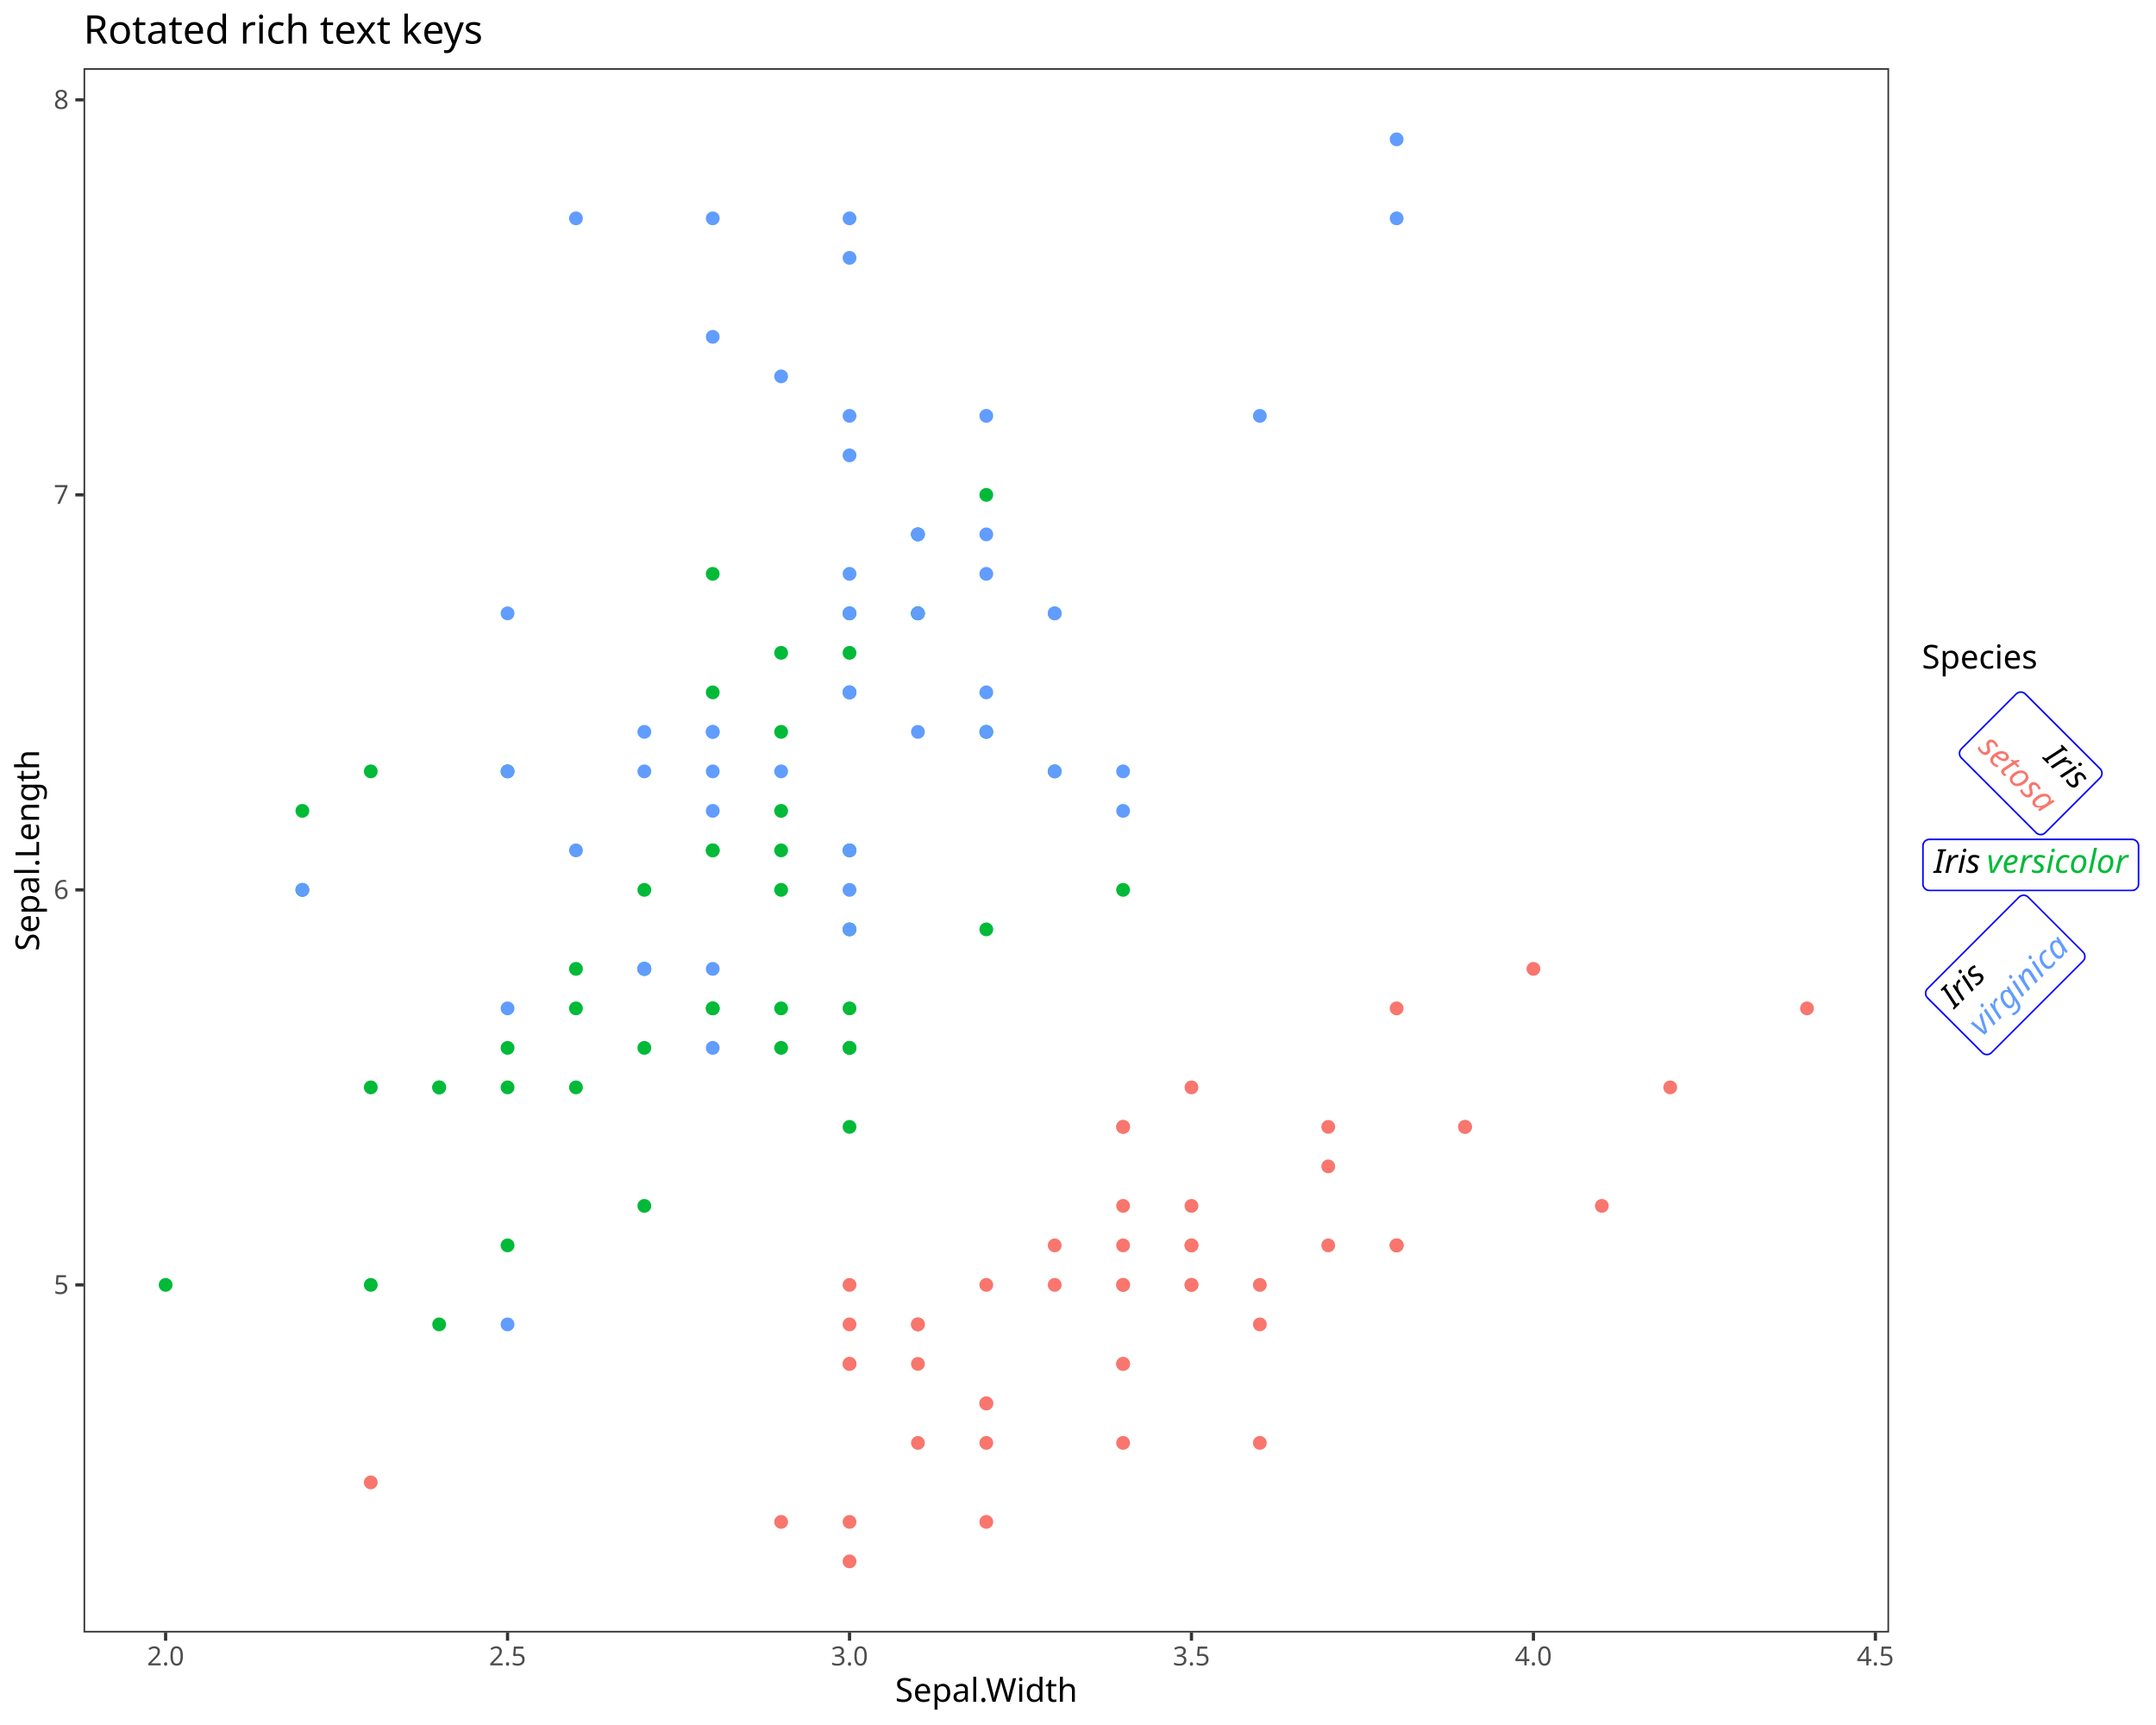
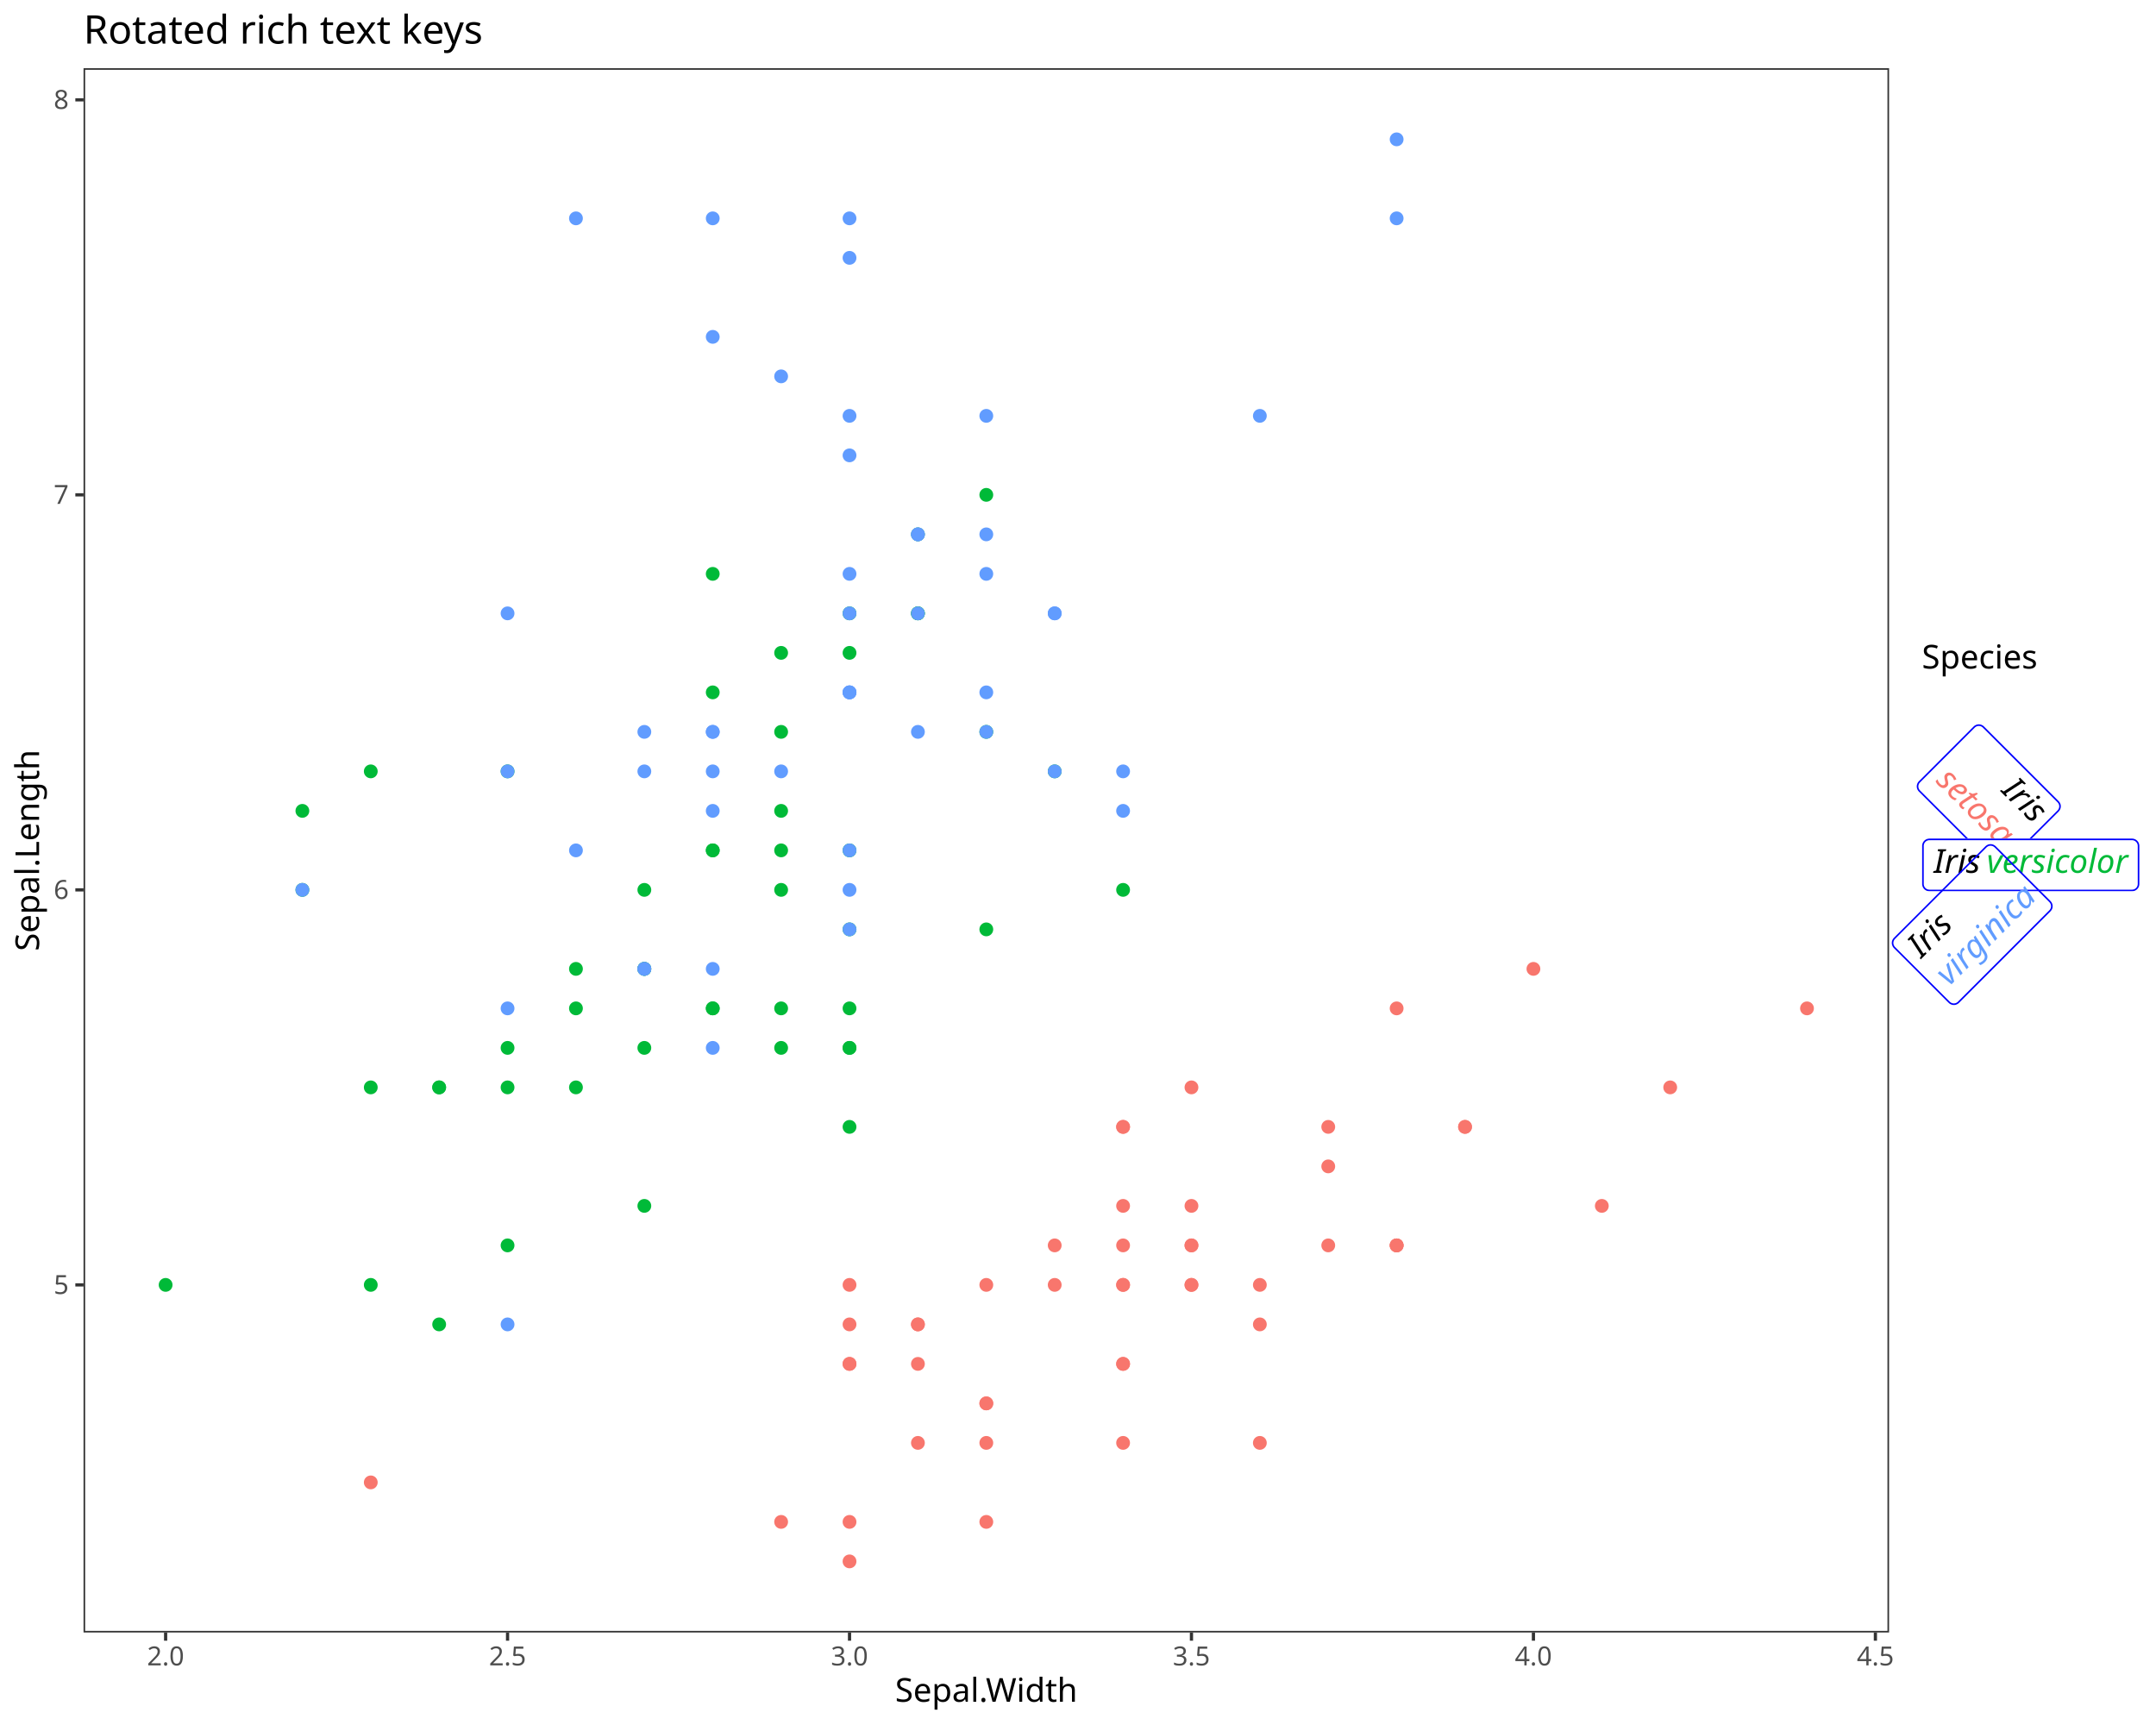
<svg xmlns="http://www.w3.org/2000/svg" class="svglite" data-engine-version="2.0" width="720.00pt" height="576.00pt" viewBox="0 0 720.00 576.00">
  <defs>
    <style type="text/css">
    .svglite line, .svglite polyline, .svglite polygon, .svglite path, .svglite rect, .svglite circle {
      fill: none;
      stroke: #000000;
      stroke-linecap: round;
      stroke-linejoin: round;
      stroke-miterlimit: 10.00;
    }
  </style>
  </defs>
  <rect width="100%" height="100%" style="stroke: none; fill: #FFFFFF;" />
  <defs>
    <clipPath id="cpMC4wMHw3MjAuMDB8MC4wMHw1NzYuMDA=">
      <rect x="0.00" y="0.00" width="720.00" height="576.00" />
    </clipPath>
  </defs>
  <g clip-path="url(#cpMC4wMHw3MjAuMDB8MC4wMHw1NzYuMDA=)">
    <rect x="0.00" y="0.00" width="720.00" height="576.00" style="stroke-width: 1.07; stroke: #FFFFFF; fill: #FFFFFF;" />
  </g>
  <defs>
    <clipPath id="cpMjcuOTB8NjMwLjg1fDIyLjc4fDU0NS4xMQ==">
      <rect x="27.90" y="22.78" width="602.96" height="522.33" />
    </clipPath>
  </defs>
  <g clip-path="url(#cpMjcuOTB8NjMwLjg1fDIyLjc4fDU0NS4xMQ==)">
    <rect x="27.90" y="22.78" width="602.96" height="522.33" style="stroke-width: 1.07; stroke: none; fill: #FFFFFF;" />
    <circle cx="397.89" cy="415.85" r="1.95" style="stroke-width: 0.71; stroke: #F8766D; fill: #F8766D;" />
    <circle cx="283.70" cy="442.23" r="1.95" style="stroke-width: 0.71; stroke: #F8766D; fill: #F8766D;" />
    <circle cx="329.38" cy="468.61" r="1.95" style="stroke-width: 0.71; stroke: #F8766D; fill: #F8766D;" />
    <circle cx="306.54" cy="481.80" r="1.95" style="stroke-width: 0.71; stroke: #F8766D; fill: #F8766D;" />
    <circle cx="420.73" cy="429.04" r="1.95" style="stroke-width: 0.71; stroke: #F8766D; fill: #F8766D;" />
    <circle cx="489.25" cy="376.28" r="1.95" style="stroke-width: 0.71; stroke: #F8766D; fill: #F8766D;" />
    <circle cx="375.06" cy="481.80" r="1.95" style="stroke-width: 0.71; stroke: #F8766D; fill: #F8766D;" />
    <circle cx="375.06" cy="429.04" r="1.95" style="stroke-width: 0.71; stroke: #F8766D; fill: #F8766D;" />
    <circle cx="260.86" cy="508.18" r="1.95" style="stroke-width: 0.71; stroke: #F8766D; fill: #F8766D;" />
    <circle cx="306.54" cy="442.23" r="1.95" style="stroke-width: 0.71; stroke: #F8766D; fill: #F8766D;" />
    <circle cx="443.57" cy="376.28" r="1.95" style="stroke-width: 0.71; stroke: #F8766D; fill: #F8766D;" />
    <circle cx="375.06" cy="455.42" r="1.95" style="stroke-width: 0.71; stroke: #F8766D; fill: #F8766D;" />
    <circle cx="283.70" cy="455.42" r="1.95" style="stroke-width: 0.71; stroke: #F8766D; fill: #F8766D;" />
    <circle cx="283.70" cy="521.37" r="1.95" style="stroke-width: 0.71; stroke: #F8766D; fill: #F8766D;" />
    <circle cx="512.09" cy="323.52" r="1.95" style="stroke-width: 0.71; stroke: #F8766D; fill: #F8766D;" />
    <circle cx="603.45" cy="336.71" r="1.95" style="stroke-width: 0.71; stroke: #F8766D; fill: #F8766D;" />
    <circle cx="489.25" cy="376.28" r="1.95" style="stroke-width: 0.71; stroke: #F8766D; fill: #F8766D;" />
    <circle cx="397.89" cy="415.85" r="1.95" style="stroke-width: 0.71; stroke: #F8766D; fill: #F8766D;" />
    <circle cx="466.41" cy="336.71" r="1.95" style="stroke-width: 0.71; stroke: #F8766D; fill: #F8766D;" />
    <circle cx="466.41" cy="415.85" r="1.95" style="stroke-width: 0.71; stroke: #F8766D; fill: #F8766D;" />
    <circle cx="375.06" cy="376.28" r="1.95" style="stroke-width: 0.71; stroke: #F8766D; fill: #F8766D;" />
    <circle cx="443.57" cy="415.85" r="1.95" style="stroke-width: 0.71; stroke: #F8766D; fill: #F8766D;" />
    <circle cx="420.73" cy="481.80" r="1.95" style="stroke-width: 0.71; stroke: #F8766D; fill: #F8766D;" />
    <circle cx="352.22" cy="415.85" r="1.95" style="stroke-width: 0.71; stroke: #F8766D; fill: #F8766D;" />
    <circle cx="375.06" cy="455.42" r="1.95" style="stroke-width: 0.71; stroke: #F8766D; fill: #F8766D;" />
    <circle cx="283.70" cy="429.04" r="1.95" style="stroke-width: 0.71; stroke: #F8766D; fill: #F8766D;" />
    <circle cx="375.06" cy="429.04" r="1.95" style="stroke-width: 0.71; stroke: #F8766D; fill: #F8766D;" />
    <circle cx="397.89" cy="402.66" r="1.95" style="stroke-width: 0.71; stroke: #F8766D; fill: #F8766D;" />
    <circle cx="375.06" cy="402.66" r="1.95" style="stroke-width: 0.71; stroke: #F8766D; fill: #F8766D;" />
    <circle cx="329.38" cy="468.61" r="1.95" style="stroke-width: 0.71; stroke: #F8766D; fill: #F8766D;" />
    <circle cx="306.54" cy="455.42" r="1.95" style="stroke-width: 0.71; stroke: #F8766D; fill: #F8766D;" />
    <circle cx="375.06" cy="376.28" r="1.95" style="stroke-width: 0.71; stroke: #F8766D; fill: #F8766D;" />
    <circle cx="534.93" cy="402.66" r="1.95" style="stroke-width: 0.71; stroke: #F8766D; fill: #F8766D;" />
    <circle cx="557.77" cy="363.09" r="1.95" style="stroke-width: 0.71; stroke: #F8766D; fill: #F8766D;" />
    <circle cx="306.54" cy="442.23" r="1.95" style="stroke-width: 0.71; stroke: #F8766D; fill: #F8766D;" />
    <circle cx="329.38" cy="429.04" r="1.95" style="stroke-width: 0.71; stroke: #F8766D; fill: #F8766D;" />
    <circle cx="397.89" cy="363.09" r="1.95" style="stroke-width: 0.71; stroke: #F8766D; fill: #F8766D;" />
    <circle cx="420.73" cy="442.23" r="1.95" style="stroke-width: 0.71; stroke: #F8766D; fill: #F8766D;" />
    <circle cx="283.70" cy="508.18" r="1.95" style="stroke-width: 0.71; stroke: #F8766D; fill: #F8766D;" />
    <circle cx="375.06" cy="415.85" r="1.95" style="stroke-width: 0.71; stroke: #F8766D; fill: #F8766D;" />
    <circle cx="397.89" cy="429.04" r="1.95" style="stroke-width: 0.71; stroke: #F8766D; fill: #F8766D;" />
    <circle cx="123.82" cy="494.99" r="1.95" style="stroke-width: 0.71; stroke: #F8766D; fill: #F8766D;" />
    <circle cx="329.38" cy="508.18" r="1.95" style="stroke-width: 0.71; stroke: #F8766D; fill: #F8766D;" />
    <circle cx="397.89" cy="429.04" r="1.95" style="stroke-width: 0.71; stroke: #F8766D; fill: #F8766D;" />
    <circle cx="466.41" cy="415.85" r="1.95" style="stroke-width: 0.71; stroke: #F8766D; fill: #F8766D;" />
    <circle cx="283.70" cy="455.42" r="1.95" style="stroke-width: 0.71; stroke: #F8766D; fill: #F8766D;" />
    <circle cx="466.41" cy="415.85" r="1.95" style="stroke-width: 0.71; stroke: #F8766D; fill: #F8766D;" />
    <circle cx="329.38" cy="481.80" r="1.95" style="stroke-width: 0.71; stroke: #F8766D; fill: #F8766D;" />
    <circle cx="443.57" cy="389.47" r="1.95" style="stroke-width: 0.71; stroke: #F8766D; fill: #F8766D;" />
    <circle cx="352.22" cy="429.04" r="1.95" style="stroke-width: 0.71; stroke: #F8766D; fill: #F8766D;" />
    <circle cx="329.38" cy="165.24" r="1.95" style="stroke-width: 0.71; stroke: #00BA38; fill: #00BA38;" />
    <circle cx="329.38" cy="244.38" r="1.95" style="stroke-width: 0.71; stroke: #00BA38; fill: #00BA38;" />
    <circle cx="306.54" cy="178.43" r="1.95" style="stroke-width: 0.71; stroke: #00BA38; fill: #00BA38;" />
    <circle cx="123.82" cy="363.09" r="1.95" style="stroke-width: 0.71; stroke: #00BA38; fill: #00BA38;" />
    <circle cx="238.02" cy="231.19" r="1.95" style="stroke-width: 0.71; stroke: #00BA38; fill: #00BA38;" />
    <circle cx="238.02" cy="336.71" r="1.95" style="stroke-width: 0.71; stroke: #00BA38; fill: #00BA38;" />
    <circle cx="352.22" cy="257.57" r="1.95" style="stroke-width: 0.71; stroke: #00BA38; fill: #00BA38;" />
    <circle cx="146.66" cy="442.23" r="1.95" style="stroke-width: 0.71; stroke: #00BA38; fill: #00BA38;" />
    <circle cx="260.86" cy="218.00" r="1.95" style="stroke-width: 0.71; stroke: #00BA38; fill: #00BA38;" />
    <circle cx="215.18" cy="402.66" r="1.95" style="stroke-width: 0.71; stroke: #00BA38; fill: #00BA38;" />
    <circle cx="55.31" cy="429.04" r="1.95" style="stroke-width: 0.71; stroke: #00BA38; fill: #00BA38;" />
    <circle cx="283.70" cy="310.33" r="1.95" style="stroke-width: 0.71; stroke: #00BA38; fill: #00BA38;" />
    <circle cx="100.98" cy="297.14" r="1.95" style="stroke-width: 0.71; stroke: #00BA38; fill: #00BA38;" />
    <circle cx="260.86" cy="283.95" r="1.95" style="stroke-width: 0.71; stroke: #00BA38; fill: #00BA38;" />
    <circle cx="260.86" cy="349.90" r="1.95" style="stroke-width: 0.71; stroke: #00BA38; fill: #00BA38;" />
    <circle cx="306.54" cy="204.81" r="1.95" style="stroke-width: 0.71; stroke: #00BA38; fill: #00BA38;" />
    <circle cx="283.70" cy="349.90" r="1.95" style="stroke-width: 0.71; stroke: #00BA38; fill: #00BA38;" />
    <circle cx="215.18" cy="323.52" r="1.95" style="stroke-width: 0.71; stroke: #00BA38; fill: #00BA38;" />
    <circle cx="100.98" cy="270.76" r="1.95" style="stroke-width: 0.71; stroke: #00BA38; fill: #00BA38;" />
    <circle cx="169.50" cy="349.90" r="1.95" style="stroke-width: 0.71; stroke: #00BA38; fill: #00BA38;" />
    <circle cx="329.38" cy="310.33" r="1.95" style="stroke-width: 0.71; stroke: #00BA38; fill: #00BA38;" />
    <circle cx="238.02" cy="283.95" r="1.95" style="stroke-width: 0.71; stroke: #00BA38; fill: #00BA38;" />
    <circle cx="169.50" cy="257.57" r="1.95" style="stroke-width: 0.71; stroke: #00BA38; fill: #00BA38;" />
    <circle cx="238.02" cy="283.95" r="1.95" style="stroke-width: 0.71; stroke: #00BA38; fill: #00BA38;" />
    <circle cx="260.86" cy="244.38" r="1.95" style="stroke-width: 0.71; stroke: #00BA38; fill: #00BA38;" />
    <circle cx="283.70" cy="218.00" r="1.95" style="stroke-width: 0.71; stroke: #00BA38; fill: #00BA38;" />
    <circle cx="238.02" cy="191.62" r="1.95" style="stroke-width: 0.71; stroke: #00BA38; fill: #00BA38;" />
    <circle cx="283.70" cy="204.81" r="1.95" style="stroke-width: 0.71; stroke: #00BA38; fill: #00BA38;" />
    <circle cx="260.86" cy="297.14" r="1.95" style="stroke-width: 0.71; stroke: #00BA38; fill: #00BA38;" />
    <circle cx="192.34" cy="336.71" r="1.95" style="stroke-width: 0.71; stroke: #00BA38; fill: #00BA38;" />
    <circle cx="146.66" cy="363.09" r="1.95" style="stroke-width: 0.71; stroke: #00BA38; fill: #00BA38;" />
    <circle cx="146.66" cy="363.09" r="1.95" style="stroke-width: 0.71; stroke: #00BA38; fill: #00BA38;" />
    <circle cx="215.18" cy="323.52" r="1.95" style="stroke-width: 0.71; stroke: #00BA38; fill: #00BA38;" />
    <circle cx="215.18" cy="297.14" r="1.95" style="stroke-width: 0.71; stroke: #00BA38; fill: #00BA38;" />
    <circle cx="283.70" cy="376.28" r="1.95" style="stroke-width: 0.71; stroke: #00BA38; fill: #00BA38;" />
    <circle cx="375.06" cy="297.14" r="1.95" style="stroke-width: 0.71; stroke: #00BA38; fill: #00BA38;" />
    <circle cx="306.54" cy="204.81" r="1.95" style="stroke-width: 0.71; stroke: #00BA38; fill: #00BA38;" />
    <circle cx="123.82" cy="257.57" r="1.95" style="stroke-width: 0.71; stroke: #00BA38; fill: #00BA38;" />
    <circle cx="283.70" cy="349.90" r="1.95" style="stroke-width: 0.71; stroke: #00BA38; fill: #00BA38;" />
    <circle cx="169.50" cy="363.09" r="1.95" style="stroke-width: 0.71; stroke: #00BA38; fill: #00BA38;" />
    <circle cx="192.34" cy="363.09" r="1.95" style="stroke-width: 0.71; stroke: #00BA38; fill: #00BA38;" />
    <circle cx="283.70" cy="283.95" r="1.95" style="stroke-width: 0.71; stroke: #00BA38; fill: #00BA38;" />
    <circle cx="192.34" cy="323.52" r="1.95" style="stroke-width: 0.71; stroke: #00BA38; fill: #00BA38;" />
    <circle cx="123.82" cy="429.04" r="1.95" style="stroke-width: 0.71; stroke: #00BA38; fill: #00BA38;" />
    <circle cx="215.18" cy="349.90" r="1.95" style="stroke-width: 0.71; stroke: #00BA38; fill: #00BA38;" />
    <circle cx="283.70" cy="336.71" r="1.95" style="stroke-width: 0.71; stroke: #00BA38; fill: #00BA38;" />
    <circle cx="260.86" cy="336.71" r="1.95" style="stroke-width: 0.71; stroke: #00BA38; fill: #00BA38;" />
    <circle cx="260.86" cy="270.76" r="1.95" style="stroke-width: 0.71; stroke: #00BA38; fill: #00BA38;" />
    <circle cx="169.50" cy="415.85" r="1.95" style="stroke-width: 0.71; stroke: #00BA38; fill: #00BA38;" />
    <circle cx="238.02" cy="336.71" r="1.95" style="stroke-width: 0.71; stroke: #00BA38; fill: #00BA38;" />
    <circle cx="352.22" cy="257.57" r="1.95" style="stroke-width: 0.71; stroke: #619CFF; fill: #619CFF;" />
    <circle cx="215.18" cy="323.52" r="1.95" style="stroke-width: 0.71; stroke: #619CFF; fill: #619CFF;" />
    <circle cx="283.70" cy="152.05" r="1.95" style="stroke-width: 0.71; stroke: #619CFF; fill: #619CFF;" />
    <circle cx="260.86" cy="257.57" r="1.95" style="stroke-width: 0.71; stroke: #619CFF; fill: #619CFF;" />
    <circle cx="283.70" cy="231.19" r="1.95" style="stroke-width: 0.71; stroke: #619CFF; fill: #619CFF;" />
    <circle cx="283.70" cy="86.10" r="1.95" style="stroke-width: 0.71; stroke: #619CFF; fill: #619CFF;" />
    <circle cx="169.50" cy="442.23" r="1.95" style="stroke-width: 0.71; stroke: #619CFF; fill: #619CFF;" />
    <circle cx="260.86" cy="125.67" r="1.95" style="stroke-width: 0.71; stroke: #619CFF; fill: #619CFF;" />
    <circle cx="169.50" cy="204.81" r="1.95" style="stroke-width: 0.71; stroke: #619CFF; fill: #619CFF;" />
    <circle cx="420.73" cy="138.86" r="1.95" style="stroke-width: 0.71; stroke: #619CFF; fill: #619CFF;" />
    <circle cx="329.38" cy="231.19" r="1.95" style="stroke-width: 0.71; stroke: #619CFF; fill: #619CFF;" />
    <circle cx="215.18" cy="244.38" r="1.95" style="stroke-width: 0.71; stroke: #619CFF; fill: #619CFF;" />
    <circle cx="283.70" cy="191.62" r="1.95" style="stroke-width: 0.71; stroke: #619CFF; fill: #619CFF;" />
    <circle cx="169.50" cy="336.71" r="1.95" style="stroke-width: 0.71; stroke: #619CFF; fill: #619CFF;" />
    <circle cx="238.02" cy="323.52" r="1.95" style="stroke-width: 0.71; stroke: #619CFF; fill: #619CFF;" />
    <circle cx="329.38" cy="244.38" r="1.95" style="stroke-width: 0.71; stroke: #619CFF; fill: #619CFF;" />
    <circle cx="283.70" cy="231.19" r="1.95" style="stroke-width: 0.71; stroke: #619CFF; fill: #619CFF;" />
    <circle cx="466.41" cy="72.91" r="1.95" style="stroke-width: 0.71; stroke: #619CFF; fill: #619CFF;" />
    <circle cx="192.34" cy="72.91" r="1.95" style="stroke-width: 0.71; stroke: #619CFF; fill: #619CFF;" />
    <circle cx="100.98" cy="297.14" r="1.95" style="stroke-width: 0.71; stroke: #619CFF; fill: #619CFF;" />
    <circle cx="329.38" cy="178.43" r="1.95" style="stroke-width: 0.71; stroke: #619CFF; fill: #619CFF;" />
    <circle cx="238.02" cy="349.90" r="1.95" style="stroke-width: 0.71; stroke: #619CFF; fill: #619CFF;" />
    <circle cx="238.02" cy="72.91" r="1.95" style="stroke-width: 0.71; stroke: #619CFF; fill: #619CFF;" />
    <circle cx="215.18" cy="257.57" r="1.95" style="stroke-width: 0.71; stroke: #619CFF; fill: #619CFF;" />
    <circle cx="352.22" cy="204.81" r="1.95" style="stroke-width: 0.71; stroke: #619CFF; fill: #619CFF;" />
    <circle cx="329.38" cy="138.86" r="1.95" style="stroke-width: 0.71; stroke: #619CFF; fill: #619CFF;" />
    <circle cx="238.02" cy="270.76" r="1.95" style="stroke-width: 0.71; stroke: #619CFF; fill: #619CFF;" />
    <circle cx="283.70" cy="283.95" r="1.95" style="stroke-width: 0.71; stroke: #619CFF; fill: #619CFF;" />
    <circle cx="238.02" cy="244.38" r="1.95" style="stroke-width: 0.71; stroke: #619CFF; fill: #619CFF;" />
    <circle cx="283.70" cy="138.86" r="1.95" style="stroke-width: 0.71; stroke: #619CFF; fill: #619CFF;" />
    <circle cx="238.02" cy="112.48" r="1.95" style="stroke-width: 0.71; stroke: #619CFF; fill: #619CFF;" />
    <circle cx="466.41" cy="46.53" r="1.95" style="stroke-width: 0.71; stroke: #619CFF; fill: #619CFF;" />
    <circle cx="238.02" cy="244.38" r="1.95" style="stroke-width: 0.71; stroke: #619CFF; fill: #619CFF;" />
    <circle cx="238.02" cy="257.57" r="1.95" style="stroke-width: 0.71; stroke: #619CFF; fill: #619CFF;" />
    <circle cx="192.34" cy="283.95" r="1.95" style="stroke-width: 0.71; stroke: #619CFF; fill: #619CFF;" />
    <circle cx="283.70" cy="72.91" r="1.95" style="stroke-width: 0.71; stroke: #619CFF; fill: #619CFF;" />
    <circle cx="375.06" cy="257.57" r="1.95" style="stroke-width: 0.71; stroke: #619CFF; fill: #619CFF;" />
    <circle cx="306.54" cy="244.38" r="1.95" style="stroke-width: 0.71; stroke: #619CFF; fill: #619CFF;" />
    <circle cx="283.70" cy="297.14" r="1.95" style="stroke-width: 0.71; stroke: #619CFF; fill: #619CFF;" />
    <circle cx="306.54" cy="178.43" r="1.95" style="stroke-width: 0.71; stroke: #619CFF; fill: #619CFF;" />
    <circle cx="306.54" cy="204.81" r="1.95" style="stroke-width: 0.71; stroke: #619CFF; fill: #619CFF;" />
    <circle cx="306.54" cy="178.43" r="1.95" style="stroke-width: 0.71; stroke: #619CFF; fill: #619CFF;" />
    <circle cx="215.18" cy="323.52" r="1.95" style="stroke-width: 0.71; stroke: #619CFF; fill: #619CFF;" />
    <circle cx="329.38" cy="191.62" r="1.95" style="stroke-width: 0.71; stroke: #619CFF; fill: #619CFF;" />
    <circle cx="352.22" cy="204.81" r="1.95" style="stroke-width: 0.71; stroke: #619CFF; fill: #619CFF;" />
    <circle cx="283.70" cy="204.81" r="1.95" style="stroke-width: 0.71; stroke: #619CFF; fill: #619CFF;" />
    <circle cx="169.50" cy="257.57" r="1.95" style="stroke-width: 0.71; stroke: #619CFF; fill: #619CFF;" />
    <circle cx="283.70" cy="231.19" r="1.95" style="stroke-width: 0.71; stroke: #619CFF; fill: #619CFF;" />
    <circle cx="375.06" cy="270.76" r="1.95" style="stroke-width: 0.71; stroke: #619CFF; fill: #619CFF;" />
    <circle cx="283.70" cy="310.33" r="1.95" style="stroke-width: 0.71; stroke: #619CFF; fill: #619CFF;" />
    <rect x="27.90" y="22.78" width="602.96" height="522.33" style="stroke-width: 1.07; stroke: #333333;" />
  </g>
  <g clip-path="url(#cpMC4wMHw3MjAuMDB8MC4wMHw1NzYuMDA=)">
    <text x="22.97" y="432.07" text-anchor="end" style="font-size: 8.80px; fill: #4D4D4D; font-family: sans;" textLength="4.89px" lengthAdjust="spacingAndGlyphs">5</text>
    <text x="22.97" y="300.17" text-anchor="end" style="font-size: 8.80px; fill: #4D4D4D; font-family: sans;" textLength="4.89px" lengthAdjust="spacingAndGlyphs">6</text>
    <text x="22.97" y="168.26" text-anchor="end" style="font-size: 8.80px; fill: #4D4D4D; font-family: sans;" textLength="4.89px" lengthAdjust="spacingAndGlyphs">7</text>
    <text x="22.97" y="36.36" text-anchor="end" style="font-size: 8.80px; fill: #4D4D4D; font-family: sans;" textLength="4.89px" lengthAdjust="spacingAndGlyphs">8</text>
    <polyline points="25.16,429.04 27.90,429.04 " style="stroke-width: 1.07; stroke: #333333; stroke-linecap: butt;" />
    <polyline points="25.16,297.14 27.90,297.14 " style="stroke-width: 1.07; stroke: #333333; stroke-linecap: butt;" />
    <polyline points="25.16,165.24 27.90,165.24 " style="stroke-width: 1.07; stroke: #333333; stroke-linecap: butt;" />
    <polyline points="25.16,33.34 27.90,33.34 " style="stroke-width: 1.07; stroke: #333333; stroke-linecap: butt;" />
    <polyline points="55.31,547.85 55.31,545.11 " style="stroke-width: 1.07; stroke: #333333; stroke-linecap: butt;" />
    <polyline points="169.50,547.85 169.50,545.11 " style="stroke-width: 1.07; stroke: #333333; stroke-linecap: butt;" />
    <polyline points="283.70,547.85 283.70,545.11 " style="stroke-width: 1.07; stroke: #333333; stroke-linecap: butt;" />
    <polyline points="397.89,547.85 397.89,545.11 " style="stroke-width: 1.07; stroke: #333333; stroke-linecap: butt;" />
    <polyline points="512.09,547.85 512.09,545.11 " style="stroke-width: 1.07; stroke: #333333; stroke-linecap: butt;" />
    <polyline points="626.29,547.85 626.29,545.11 " style="stroke-width: 1.07; stroke: #333333; stroke-linecap: butt;" />
    <text x="55.31" y="556.10" text-anchor="middle" style="font-size: 8.80px; fill: #4D4D4D; font-family: sans;" textLength="12.23px" lengthAdjust="spacingAndGlyphs">2.0</text>
    <text x="169.50" y="556.10" text-anchor="middle" style="font-size: 8.80px; fill: #4D4D4D; font-family: sans;" textLength="12.23px" lengthAdjust="spacingAndGlyphs">2.5</text>
    <text x="283.70" y="556.10" text-anchor="middle" style="font-size: 8.80px; fill: #4D4D4D; font-family: sans;" textLength="12.23px" lengthAdjust="spacingAndGlyphs">3.0</text>
    <text x="397.89" y="556.10" text-anchor="middle" style="font-size: 8.80px; fill: #4D4D4D; font-family: sans;" textLength="12.23px" lengthAdjust="spacingAndGlyphs">3.5</text>
    <text x="512.09" y="556.10" text-anchor="middle" style="font-size: 8.80px; fill: #4D4D4D; font-family: sans;" textLength="12.23px" lengthAdjust="spacingAndGlyphs">4.0</text>
    <text x="626.29" y="556.10" text-anchor="middle" style="font-size: 8.80px; fill: #4D4D4D; font-family: sans;" textLength="12.23px" lengthAdjust="spacingAndGlyphs">4.5</text>
    <text x="329.38" y="568.24" text-anchor="middle" style="font-size: 11.00px; font-family: sans;" textLength="59.31px" lengthAdjust="spacingAndGlyphs">Sepal.Width</text>
    <text transform="translate(13.05,283.95) rotate(-90)" text-anchor="middle" style="font-size: 11.00px; font-family: sans;" textLength="64.84px" lengthAdjust="spacingAndGlyphs">Sepal.Length</text>
    <rect x="641.81" y="214.51" width="72.71" height="138.87" style="stroke-width: 1.07; stroke: none; fill: #FFFFFF;" />
    <text x="641.81" y="223.23" style="font-size: 11.00px; font-family: sans;" textLength="39.14px" lengthAdjust="spacingAndGlyphs">Species</text>
    <rect x="641.81" y="229.85" width="72.71" height="50.08" style="stroke-width: 1.07; stroke: none; fill: #FFFFFF;" />
-     <polygon points="655.01,253.09 679.97,278.05 679.91,277.98 680.16,278.22 680.45,278.41 680.77,278.55 681.11,278.64 681.45,278.68 681.80,278.66 682.14,278.58 682.46,278.45 682.76,278.27 683.02,278.05 683.02,278.05 701.33,259.74 701.33,259.74 701.55,259.48 701.73,259.18 701.86,258.86 701.94,258.52 701.96,258.17 701.92,257.83 701.83,257.49 701.69,257.17 701.50,256.88 701.33,256.69 676.37,231.73 676.54,231.92 676.30,231.67 676.03,231.45 675.72,231.29 675.40,231.17 675.06,231.11 674.71,231.10 674.36,231.15 674.03,231.25 673.72,231.41 673.44,231.61 673.31,231.73 655.01,250.03 655.14,249.91 654.89,250.16 654.69,250.44 654.53,250.75 654.43,251.08 654.38,251.43 654.39,251.78 654.45,252.12 654.57,252.45 654.73,252.75 654.95,253.02 " style="stroke-width: 0.53; stroke: #0000FF; fill: none;" />
-     <text transform="translate(682.04,253.20) rotate(45)" style="font-size: 11.00px; font-style: italic; font-family: sans;" textLength="14.67px" lengthAdjust="spacingAndGlyphs">Iris</text>
-     <text transform="translate(660.19,249.94) rotate(45)" style="font-size: 11.00px; font-style: italic; fill: #F8766D; font-family: sans;" textLength="32.42px" lengthAdjust="spacingAndGlyphs">setosa</text>
+     <polygon points="641.00,264.12 665.96,289.08 665.90,289.02 666.16,289.25 666.45,289.44 666.76,289.59 667.10,289.68 667.44,289.71 667.79,289.69 668.13,289.61 668.45,289.49 668.75,289.31 669.02,289.08 669.02,289.08 687.32,270.78 687.32,270.78 687.54,270.51 687.72,270.21 687.85,269.89 687.93,269.55 687.95,269.21 687.92,268.86 687.83,268.52 687.68,268.21 687.49,267.92 687.32,267.72 662.36,242.76 662.53,242.96 662.30,242.70 662.02,242.49 661.72,242.32 661.39,242.20 661.05,242.14 660.70,242.13 660.36,242.18 660.02,242.29 659.71,242.44 659.43,242.64 659.30,242.76 641.00,261.07 641.13,260.95 640.88,261.19 640.68,261.47 640.52,261.79 640.42,262.12 640.37,262.46 640.38,262.81 640.44,263.15 640.56,263.48 640.73,263.78 640.94,264.06 " style="stroke-width: 0.53; stroke: #0000FF; fill: none;" />
+     <text transform="translate(668.03,264.23) rotate(45)" style="font-size: 11.00px; font-style: italic; font-family: sans;" textLength="14.67px" lengthAdjust="spacingAndGlyphs">Iris</text>
+     <text transform="translate(646.18,260.98) rotate(45)" style="font-size: 11.00px; font-style: italic; fill: #F8766D; font-family: sans;" textLength="32.42px" lengthAdjust="spacingAndGlyphs">setosa</text>
    <rect x="641.81" y="279.93" width="72.71" height="17.76" style="stroke-width: 1.07; stroke: none; fill: #FFFFFF;" />
    <polygon points="644.33,297.34 712.01,297.34 711.92,297.33 712.27,297.32 712.61,297.25 712.93,297.13 713.23,296.95 713.50,296.73 713.73,296.47 713.92,296.18 714.06,295.86 714.14,295.52 714.17,295.18 714.17,295.18 714.17,282.44 714.17,282.44 714.14,282.10 714.06,281.76 713.92,281.44 713.73,281.15 713.50,280.89 713.23,280.67 712.93,280.49 712.61,280.37 712.27,280.30 712.01,280.28 644.33,280.28 644.59,280.30 644.24,280.28 643.90,280.33 643.56,280.42 643.25,280.57 642.96,280.77 642.71,281.01 642.50,281.29 642.34,281.60 642.23,281.93 642.17,282.27 642.17,282.44 642.17,295.18 642.17,295.00 642.17,295.35 642.23,295.69 642.34,296.02 642.50,296.33 642.71,296.61 642.96,296.85 643.25,297.05 643.56,297.20 643.90,297.29 644.24,297.33 " style="stroke-width: 0.53; stroke: #0000FF; fill: none;" />
    <text x="645.77" y="291.45" style="font-size: 11.00px; font-style: italic; font-family: sans;" textLength="14.67px" lengthAdjust="spacingAndGlyphs">Iris</text>
    <text x="663.49" y="291.45" style="font-size: 11.00px; font-style: italic; fill: #00BA38; font-family: sans;" textLength="47.08px" lengthAdjust="spacingAndGlyphs">versicolor</text>
    <rect x="641.81" y="297.69" width="72.71" height="55.69" style="stroke-width: 1.07; stroke: none; fill: #FFFFFF;" />
-     <polygon points="665.05,351.50 695.62,320.93 695.56,320.99 695.80,320.74 695.99,320.45 696.13,320.13 696.22,319.79 696.25,319.45 696.23,319.10 696.16,318.76 696.03,318.44 695.85,318.14 695.62,317.88 695.62,317.88 677.32,299.57 677.32,299.57 677.05,299.35 676.76,299.17 676.43,299.04 676.10,298.96 675.75,298.94 675.40,298.98 675.07,299.07 674.75,299.21 674.46,299.40 674.26,299.57 643.69,330.14 643.89,329.97 643.63,330.21 643.42,330.48 643.25,330.78 643.14,331.11 643.07,331.45 643.07,331.80 643.11,332.14 643.22,332.48 643.37,332.79 643.58,333.07 643.69,333.20 662.00,351.50 661.88,351.37 662.13,351.62 662.41,351.82 662.72,351.98 663.05,352.08 663.39,352.13 663.74,352.12 664.08,352.06 664.41,351.94 664.72,351.78 664.99,351.56 " style="stroke-width: 0.53; stroke: #0000FF; fill: none;" />
-     <text transform="translate(652.61,337.02) rotate(-45)" style="font-size: 11.00px; font-style: italic; font-family: sans;" textLength="14.67px" lengthAdjust="spacingAndGlyphs">Iris</text>
-     <text transform="translate(661.91,346.32) rotate(-45)" style="font-size: 11.00px; font-style: italic; fill: #619CFF; font-family: sans;" textLength="40.35px" lengthAdjust="spacingAndGlyphs">virginica</text>
+     <polygon points="654.02,334.69 684.59,304.12 684.53,304.18 684.76,303.92 684.95,303.63 685.10,303.32 685.19,302.98 685.22,302.63 685.20,302.29 685.12,301.95 684.99,301.63 684.81,301.33 684.59,301.06 684.59,301.06 666.29,282.76 666.29,282.76 666.02,282.54 665.72,282.36 665.40,282.23 665.06,282.15 664.72,282.13 664.37,282.16 664.03,282.25 663.72,282.40 663.43,282.59 663.23,282.76 632.66,313.33 632.86,313.16 632.60,313.39 632.39,313.67 632.22,313.97 632.10,314.30 632.04,314.64 632.03,314.99 632.08,315.33 632.19,315.66 632.34,315.98 632.54,316.26 632.66,316.39 650.96,334.69 650.85,334.56 651.09,334.81 651.37,335.01 651.69,335.16 652.02,335.27 652.36,335.32 652.71,335.31 653.05,335.25 653.38,335.13 653.68,334.96 653.96,334.75 " style="stroke-width: 0.53; stroke: #0000FF; fill: none;" />
+     <text transform="translate(641.58,320.21) rotate(-45)" style="font-size: 11.00px; font-style: italic; font-family: sans;" textLength="14.67px" lengthAdjust="spacingAndGlyphs">Iris</text>
+     <text transform="translate(650.88,329.51) rotate(-45)" style="font-size: 11.00px; font-style: italic; fill: #619CFF; font-family: sans;" textLength="40.35px" lengthAdjust="spacingAndGlyphs">virginica</text>
    <text x="27.90" y="14.56" style="font-size: 13.20px; font-family: sans;" textLength="126.95px" lengthAdjust="spacingAndGlyphs">Rotated rich text keys</text>
  </g>
</svg>
